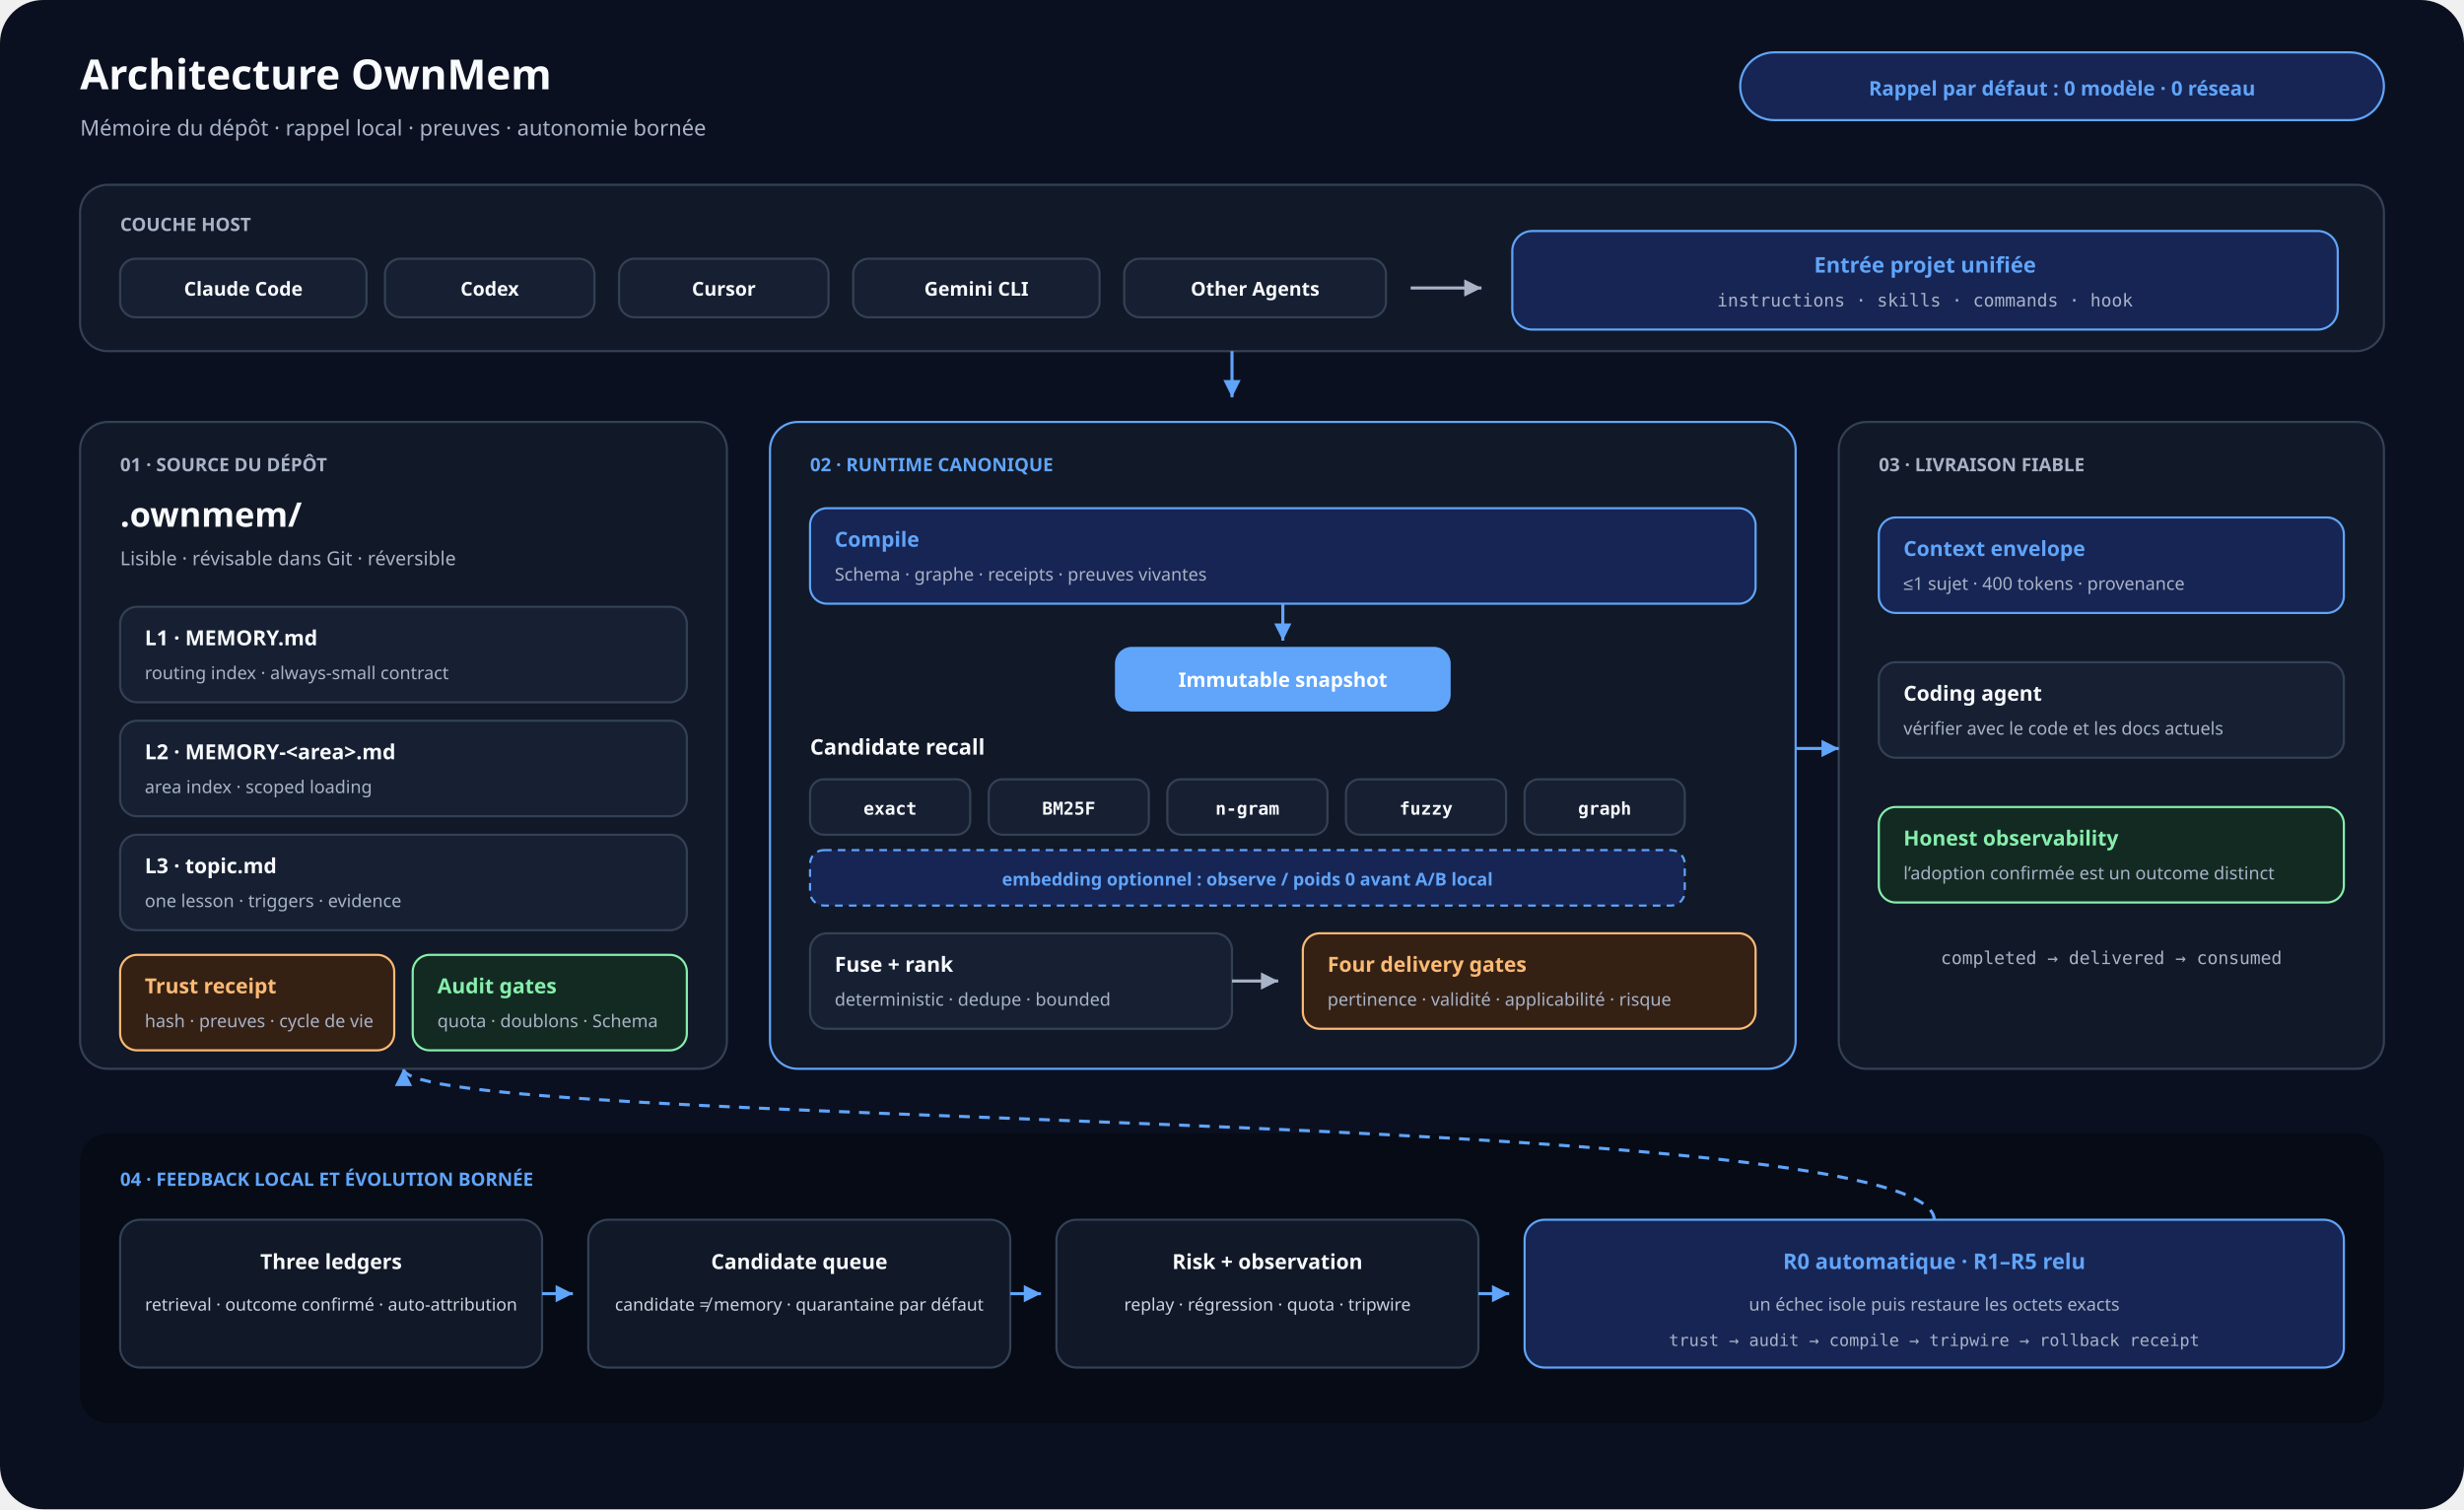
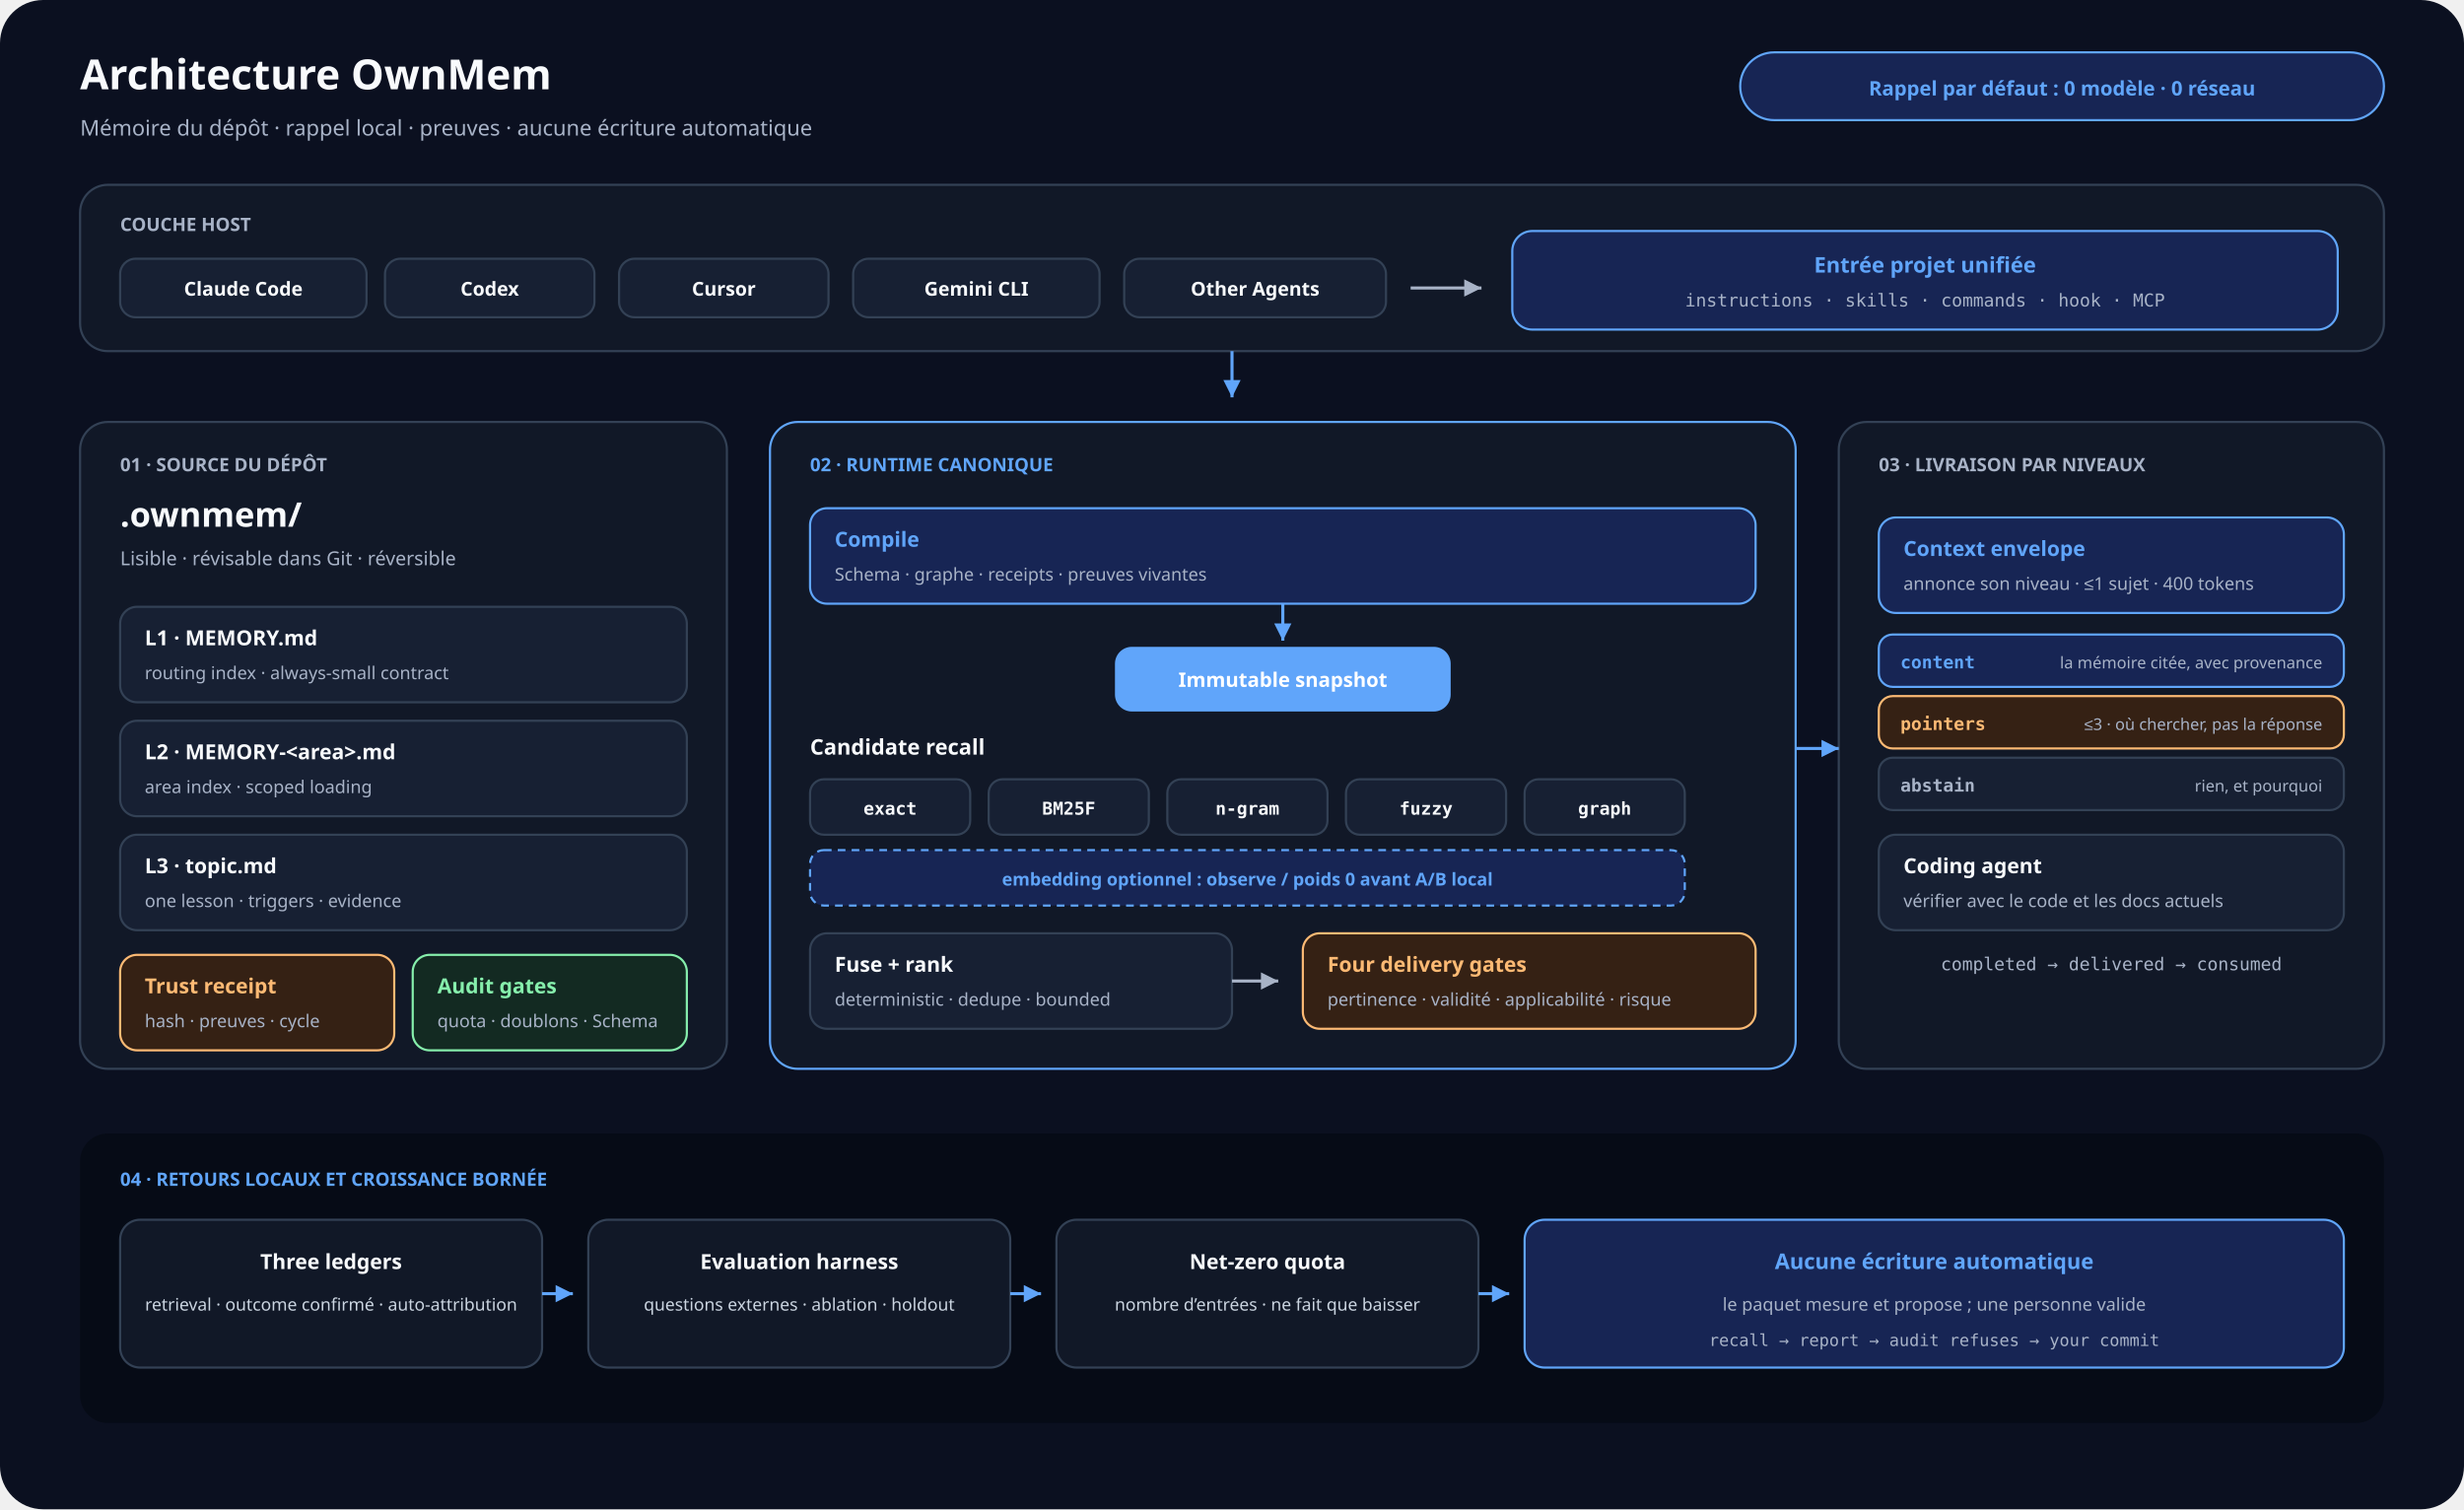
<svg xmlns="http://www.w3.org/2000/svg" viewBox="0 0 1600 980" role="img" aria-labelledby="title description" font-family="-apple-system, BlinkMacSystemFont, 'Segoe UI', 'Noto Sans', Arial, sans-serif">
  <defs>
    <marker id="arrow" viewBox="0 0 10 10" refX="8" refY="5" markerWidth="7" markerHeight="7" orient="auto-start-reverse">
      <path d="M 0 1 L 8 5 L 0 9 z" fill="#a8b3c7" />
    </marker>
    <marker id="arrowBlue" viewBox="0 0 10 10" refX="8" refY="5" markerWidth="7" markerHeight="7" orient="auto-start-reverse">
      <path d="M 0 1 L 8 5 L 0 9 z" fill="#60a5fa" />
    </marker>
  </defs>
  <rect x="0" y="0" width="1600" height="980" rx="28" fill="#0b1020" />
  <text x="52" y="58" text-anchor="start" font-size="27" font-weight="750" fill="#f8fafc">Architecture OwnMem</text>
-   <text x="52" y="88" text-anchor="start" font-size="14" font-weight="500" fill="#a8b3c7">Mémoire du dépôt · rappel local · preuves · autonomie bornée</text>
+   <text x="52" y="88" text-anchor="start" font-size="14" font-weight="500" fill="#a8b3c7">Mémoire du dépôt · rappel local · preuves · aucune écriture automatique</text>
  <rect x="1130" y="34" width="418" height="44" rx="22" fill="#172554" stroke="#60a5fa" stroke-width="1.4" />
  <text x="1339" y="62" text-anchor="middle" font-size="13" font-weight="650" fill="#60a5fa">Rappel par défaut : 0 modèle · 0 réseau</text>
  <rect x="52" y="120" width="1496" height="108" rx="18" fill="#111827" stroke="#334155" stroke-width="1.4" />
  <text x="78" y="150" text-anchor="start" font-size="12" font-weight="750" fill="#a8b3c7">COUCHE HOST</text>
  <rect x="78" y="168" width="160" height="38" rx="10" fill="#172033" stroke="#334155" stroke-width="1.4" />
  <text x="158" y="192" text-anchor="middle" font-size="12.5" font-weight="650" fill="#f8fafc">Claude Code</text>
  <rect x="250" y="168" width="136" height="38" rx="10" fill="#172033" stroke="#334155" stroke-width="1.4" />
  <text x="318" y="192" text-anchor="middle" font-size="12.5" font-weight="650" fill="#f8fafc">Codex</text>
  <rect x="402" y="168" width="136" height="38" rx="10" fill="#172033" stroke="#334155" stroke-width="1.4" />
  <text x="470" y="192" text-anchor="middle" font-size="12.5" font-weight="650" fill="#f8fafc">Cursor</text>
  <rect x="554" y="168" width="160" height="38" rx="10" fill="#172033" stroke="#334155" stroke-width="1.4" />
  <text x="634" y="192" text-anchor="middle" font-size="12.5" font-weight="650" fill="#f8fafc">Gemini CLI</text>
  <rect x="730" y="168" width="170" height="38" rx="10" fill="#172033" stroke="#334155" stroke-width="1.4" />
  <text x="815" y="192" text-anchor="middle" font-size="12.5" font-weight="650" fill="#f8fafc">Other Agents</text>
  <path d="M 916 187 L 962 187" fill="none" stroke="#a8b3c7" stroke-width="2" marker-end="url(#arrow)" />
  <rect x="982" y="150" width="536" height="64" rx="13" fill="#172554" stroke="#60a5fa" stroke-width="1.4" />
  <text x="1250" y="177" text-anchor="middle" font-size="14" font-weight="700" fill="#60a5fa">Entrée projet unifiée</text>
-   <text x="1250" y="199" text-anchor="middle" font-size="11.5" font-weight="400" font-family="ui-monospace, SFMono-Regular, Menlo, Consolas, monospace" fill="#a8b3c7">instructions · skills · commands · hook</text>
+   <text x="1250" y="199" text-anchor="middle" font-size="11.5" font-weight="400" font-family="ui-monospace, SFMono-Regular, Menlo, Consolas, monospace" fill="#a8b3c7">instructions · skills · commands · hook · MCP</text>
  <path d="M 800 228 L 800 258" fill="none" stroke="#60a5fa" stroke-width="2" marker-end="url(#arrowBlue)" />
  <rect x="52" y="274" width="420" height="420" rx="18" fill="#111827" stroke="#334155" stroke-width="1.4" />
  <text x="78" y="306" text-anchor="start" font-size="12" font-weight="750" fill="#a8b3c7">01 · SOURCE DU DÉPÔT</text>
  <text x="78" y="342" text-anchor="start" font-size="22" font-weight="750" fill="#f8fafc">.ownmem/</text>
  <text x="78" y="367" text-anchor="start" font-size="12.5" font-weight="400" fill="#a8b3c7">Lisible · révisable dans Git · réversible</text>
  <rect x="78" y="394" width="368" height="62" rx="11" fill="#172033" stroke="#334155" stroke-width="1.4" />
  <text x="94" y="419" text-anchor="start" font-size="13.5" font-weight="700" fill="#f8fafc">L1 · MEMORY.md</text>
  <text x="94" y="441" text-anchor="start" font-size="11.5" font-weight="400" fill="#a8b3c7">routing index · always-small contract</text>
  <rect x="78" y="468" width="368" height="62" rx="11" fill="#172033" stroke="#334155" stroke-width="1.4" />
  <text x="94" y="493" text-anchor="start" font-size="13.5" font-weight="700" fill="#f8fafc">L2 · MEMORY-&lt;area&gt;.md</text>
  <text x="94" y="515" text-anchor="start" font-size="11.5" font-weight="400" fill="#a8b3c7">area index · scoped loading</text>
  <rect x="78" y="542" width="368" height="62" rx="11" fill="#172033" stroke="#334155" stroke-width="1.4" />
  <text x="94" y="567" text-anchor="start" font-size="13.5" font-weight="700" fill="#f8fafc">L3 · topic.md</text>
  <text x="94" y="589" text-anchor="start" font-size="11.5" font-weight="400" fill="#a8b3c7">one lesson · triggers · evidence</text>
  <rect x="78" y="620" width="178" height="62" rx="11" fill="#352114" stroke="#fdba74" stroke-width="1.4" />
  <text x="94" y="645" text-anchor="start" font-size="13.5" font-weight="700" fill="#fdba74">Trust receipt</text>
-   <text x="94" y="667" text-anchor="start" font-size="11.5" font-weight="400" fill="#a8b3c7">hash · preuves · cycle de vie</text>
+   <text x="94" y="667" text-anchor="start" font-size="11.5" font-weight="400" fill="#a8b3c7">hash · preuves · cycle</text>
  <rect x="268" y="620" width="178" height="62" rx="11" fill="#132a22" stroke="#86efac" stroke-width="1.4" />
  <text x="284" y="645" text-anchor="start" font-size="13.5" font-weight="700" fill="#86efac">Audit gates</text>
  <text x="284" y="667" text-anchor="start" font-size="11.5" font-weight="400" fill="#a8b3c7">quota · doublons · Schema</text>
  <rect x="500" y="274" width="666" height="420" rx="18" fill="#111827" stroke="#60a5fa" stroke-width="1.4" />
  <text x="526" y="306" text-anchor="start" font-size="12" font-weight="750" fill="#60a5fa">02 · RUNTIME CANONIQUE</text>
  <rect x="526" y="330" width="614" height="62" rx="11" fill="#172554" stroke="#60a5fa" stroke-width="1.4" />
  <text x="542" y="355" text-anchor="start" font-size="13.5" font-weight="700" fill="#60a5fa">Compile</text>
  <text x="542" y="377" text-anchor="start" font-size="11.5" font-weight="400" fill="#a8b3c7">Schema · graphe · receipts · preuves vivantes</text>
  <path d="M 833 392 L 833 416" fill="none" stroke="#60a5fa" stroke-width="2" marker-end="url(#arrowBlue)" />
  <rect x="724" y="420" width="218" height="42" rx="11" fill="#60a5fa" />
  <text x="833" y="446" text-anchor="middle" font-size="13" font-weight="700" fill="#ffffff">Immutable snapshot</text>
  <text x="526" y="490" text-anchor="start" font-size="14" font-weight="700" fill="#f8fafc">Candidate recall</text>
  <rect x="526" y="506" width="104" height="36" rx="9" fill="#172033" stroke="#334155" stroke-width="1.4" />
  <text x="578" y="529" text-anchor="middle" font-size="11.5" font-weight="650" font-family="ui-monospace, SFMono-Regular, Menlo, Consolas, monospace" fill="#f8fafc">exact</text>
  <rect x="642" y="506" width="104" height="36" rx="9" fill="#172033" stroke="#334155" stroke-width="1.4" />
  <text x="694" y="529" text-anchor="middle" font-size="11.5" font-weight="650" font-family="ui-monospace, SFMono-Regular, Menlo, Consolas, monospace" fill="#f8fafc">BM25F</text>
  <rect x="758" y="506" width="104" height="36" rx="9" fill="#172033" stroke="#334155" stroke-width="1.4" />
  <text x="810" y="529" text-anchor="middle" font-size="11.5" font-weight="650" font-family="ui-monospace, SFMono-Regular, Menlo, Consolas, monospace" fill="#f8fafc">n-gram</text>
  <rect x="874" y="506" width="104" height="36" rx="9" fill="#172033" stroke="#334155" stroke-width="1.4" />
  <text x="926" y="529" text-anchor="middle" font-size="11.5" font-weight="650" font-family="ui-monospace, SFMono-Regular, Menlo, Consolas, monospace" fill="#f8fafc">fuzzy</text>
  <rect x="990" y="506" width="104" height="36" rx="9" fill="#172033" stroke="#334155" stroke-width="1.4" />
  <text x="1042" y="529" text-anchor="middle" font-size="11.5" font-weight="650" font-family="ui-monospace, SFMono-Regular, Menlo, Consolas, monospace" fill="#f8fafc">graph</text>
  <rect x="526" y="552" width="568" height="36" rx="9" fill="#172554" stroke="#60a5fa" stroke-width="1.4" stroke-dasharray="5 4" />
  <text x="810" y="575" text-anchor="middle" font-size="11.5" font-weight="600" fill="#60a5fa">embedding optionnel : observe / poids 0 avant A/B local</text>
  <rect x="526" y="606" width="274" height="62" rx="11" fill="#172033" stroke="#334155" stroke-width="1.4" />
  <text x="542" y="631" text-anchor="start" font-size="13.5" font-weight="700" fill="#f8fafc">Fuse + rank</text>
  <text x="542" y="653" text-anchor="start" font-size="11.5" font-weight="400" fill="#a8b3c7">deterministic · dedupe · bounded</text>
  <path d="M 800 637 L 830 637" fill="none" stroke="#a8b3c7" stroke-width="2" marker-end="url(#arrow)" />
  <rect x="846" y="606" width="294" height="62" rx="11" fill="#352114" stroke="#fdba74" stroke-width="1.4" />
  <text x="862" y="631" text-anchor="start" font-size="13.5" font-weight="700" fill="#fdba74">Four delivery gates</text>
  <text x="862" y="653" text-anchor="start" font-size="11.5" font-weight="400" fill="#a8b3c7">pertinence · validité · applicabilité · risque</text>
  <rect x="1194" y="274" width="354" height="420" rx="18" fill="#111827" stroke="#334155" stroke-width="1.4" />
-   <text x="1220" y="306" text-anchor="start" font-size="12" font-weight="750" fill="#a8b3c7">03 · LIVRAISON FIABLE</text>
+   <text x="1220" y="306" text-anchor="start" font-size="12" font-weight="750" fill="#a8b3c7">03 · LIVRAISON PAR NIVEAUX</text>
  <rect x="1220" y="336" width="302" height="62" rx="11" fill="#172554" stroke="#60a5fa" stroke-width="1.4" />
  <text x="1236" y="361" text-anchor="start" font-size="13.5" font-weight="700" fill="#60a5fa">Context envelope</text>
-   <text x="1236" y="383" text-anchor="start" font-size="11.5" font-weight="400" fill="#a8b3c7">≤1 sujet · 400 tokens · provenance</text>
+   <text x="1236" y="383" text-anchor="start" font-size="11.5" font-weight="400" fill="#a8b3c7">annonce son niveau · ≤1 sujet · 400 tokens</text>
  <path d="M 1166 486 L 1194 486" fill="none" stroke="#60a5fa" stroke-width="2" marker-end="url(#arrowBlue)" />
-   <rect x="1220" y="430" width="302" height="62" rx="11" fill="#172033" stroke="#334155" stroke-width="1.4" />
-   <text x="1236" y="455" text-anchor="start" font-size="13.5" font-weight="700" fill="#f8fafc">Coding agent</text>
-   <text x="1236" y="477" text-anchor="start" font-size="11.5" font-weight="400" fill="#a8b3c7">vérifier avec le code et les docs actuels</text>
-   <rect x="1220" y="524" width="302" height="62" rx="11" fill="#132a22" stroke="#86efac" stroke-width="1.4" />
-   <text x="1236" y="549" text-anchor="start" font-size="13.5" font-weight="700" fill="#86efac">Honest observability</text>
-   <text x="1236" y="571" text-anchor="start" font-size="11.5" font-weight="400" fill="#a8b3c7">l’adoption confirmée est un outcome distinct</text>
-   <text x="1371" y="626" text-anchor="middle" font-size="11.5" font-weight="500" font-family="ui-monospace, SFMono-Regular, Menlo, Consolas, monospace" fill="#a8b3c7">completed → delivered → consumed</text>
+   <rect x="1220" y="412" width="302" height="34" rx="9" fill="#172554" stroke="#60a5fa" stroke-width="1.4" />
+   <text x="1234" y="434" text-anchor="start" font-size="11.5" font-weight="700" font-family="ui-monospace, SFMono-Regular, Menlo, Consolas, monospace" fill="#60a5fa">content</text>
+   <text x="1508" y="434" text-anchor="end" font-size="10.5" font-weight="400" fill="#a8b3c7">la mémoire citée, avec provenance</text>
+   <rect x="1220" y="452" width="302" height="34" rx="9" fill="#352114" stroke="#fdba74" stroke-width="1.4" />
+   <text x="1234" y="474" text-anchor="start" font-size="11.5" font-weight="700" font-family="ui-monospace, SFMono-Regular, Menlo, Consolas, monospace" fill="#fdba74">pointers</text>
+   <text x="1508" y="474" text-anchor="end" font-size="10.5" font-weight="400" fill="#a8b3c7">≤3 · où chercher, pas la réponse</text>
+   <rect x="1220" y="492" width="302" height="34" rx="9" fill="#172033" stroke="#334155" stroke-width="1.4" />
+   <text x="1234" y="514" text-anchor="start" font-size="11.5" font-weight="700" font-family="ui-monospace, SFMono-Regular, Menlo, Consolas, monospace" fill="#a8b3c7">abstain</text>
+   <text x="1508" y="514" text-anchor="end" font-size="10.5" font-weight="400" fill="#a8b3c7">rien, et pourquoi</text>
+   <rect x="1220" y="542" width="302" height="62" rx="11" fill="#172033" stroke="#334155" stroke-width="1.4" />
+   <text x="1236" y="567" text-anchor="start" font-size="13.5" font-weight="700" fill="#f8fafc">Coding agent</text>
+   <text x="1236" y="589" text-anchor="start" font-size="11.5" font-weight="400" fill="#a8b3c7">vérifier avec le code et les docs actuels</text>
+   <text x="1371" y="630" text-anchor="middle" font-size="11.5" font-weight="500" font-family="ui-monospace, SFMono-Regular, Menlo, Consolas, monospace" fill="#a8b3c7">completed → delivered → consumed</text>
  <rect x="52" y="736" width="1496" height="188" rx="18" fill="#060b16" />
-   <text x="78" y="770" text-anchor="start" font-size="12" font-weight="750" fill="#60a5fa">04 · FEEDBACK LOCAL ET ÉVOLUTION BORNÉE</text>
+   <text x="78" y="770" text-anchor="start" font-size="12" font-weight="750" fill="#60a5fa">04 · RETOURS LOCAUX ET CROISSANCE BORNÉE</text>
  <rect x="78" y="792" width="274" height="96" rx="13" fill="#111827" stroke="#334155" stroke-width="1.4" />
  <text x="215" y="824" text-anchor="middle" font-size="13.5" font-weight="700" fill="#f8fafc">Three ledgers</text>
  <text x="215" y="851" text-anchor="middle" font-size="11.2" font-weight="400" fill="#cbd5e1">retrieval · outcome confirmé · auto-attribution</text>
  <rect x="382" y="792" width="274" height="96" rx="13" fill="#111827" stroke="#334155" stroke-width="1.4" />
-   <text x="519" y="824" text-anchor="middle" font-size="13.5" font-weight="700" fill="#f8fafc">Candidate queue</text>
-   <text x="519" y="851" text-anchor="middle" font-size="11.2" font-weight="400" fill="#cbd5e1">candidate ≠ memory · quarantaine par défaut</text>
+   <text x="519" y="824" text-anchor="middle" font-size="13.5" font-weight="700" fill="#f8fafc">Evaluation harness</text>
+   <text x="519" y="851" text-anchor="middle" font-size="11.2" font-weight="400" fill="#cbd5e1">questions externes · ablation · holdout</text>
  <rect x="686" y="792" width="274" height="96" rx="13" fill="#111827" stroke="#334155" stroke-width="1.4" />
-   <text x="823" y="824" text-anchor="middle" font-size="13.5" font-weight="700" fill="#f8fafc">Risk + observation</text>
-   <text x="823" y="851" text-anchor="middle" font-size="11.2" font-weight="400" fill="#cbd5e1">replay · régression · quota · tripwire</text>
+   <text x="823" y="824" text-anchor="middle" font-size="13.5" font-weight="700" fill="#f8fafc">Net-zero quota</text>
+   <text x="823" y="851" text-anchor="middle" font-size="11.2" font-weight="400" fill="#cbd5e1">nombre d’entrées · ne fait que baisser</text>
  <path d="M 352 840 L 372 840" fill="none" stroke="#60a5fa" stroke-width="2" marker-end="url(#arrowBlue)" />
  <path d="M 656 840 L 676 840" fill="none" stroke="#60a5fa" stroke-width="2" marker-end="url(#arrowBlue)" />
  <path d="M 960 840 L 980 840" fill="none" stroke="#60a5fa" stroke-width="2" marker-end="url(#arrowBlue)" />
  <rect x="990" y="792" width="532" height="96" rx="13" fill="#172554" stroke="#60a5fa" stroke-width="1.4" />
-   <text x="1256" y="824" text-anchor="middle" font-size="14" font-weight="750" fill="#60a5fa">R0 automatique · R1–R5 relu</text>
-   <text x="1256" y="851" text-anchor="middle" font-size="11.5" font-weight="500" fill="#a8b3c7">un échec isole puis restaure les octets exacts</text>
-   <text x="1256" y="874" text-anchor="middle" font-size="10.8" font-weight="500" font-family="ui-monospace, SFMono-Regular, Menlo, Consolas, monospace" fill="#a8b3c7">trust → audit → compile → tripwire → rollback receipt</text>
-   <path d="M 1256 792 C 1256 718, 262 734, 262 694" fill="none" stroke="#60a5fa" stroke-width="2" stroke-dasharray="7 6" marker-end="url(#arrowBlue)" />
+   <text x="1256" y="824" text-anchor="middle" font-size="14" font-weight="750" fill="#60a5fa">Aucune écriture automatique</text>
+   <text x="1256" y="851" text-anchor="middle" font-size="11.5" font-weight="500" fill="#a8b3c7">le paquet mesure et propose ; une personne valide</text>
+   <text x="1256" y="874" text-anchor="middle" font-size="10.8" font-weight="500" font-family="ui-monospace, SFMono-Regular, Menlo, Consolas, monospace" fill="#a8b3c7">recall → report → audit refuses → your commit</text>
</svg>
